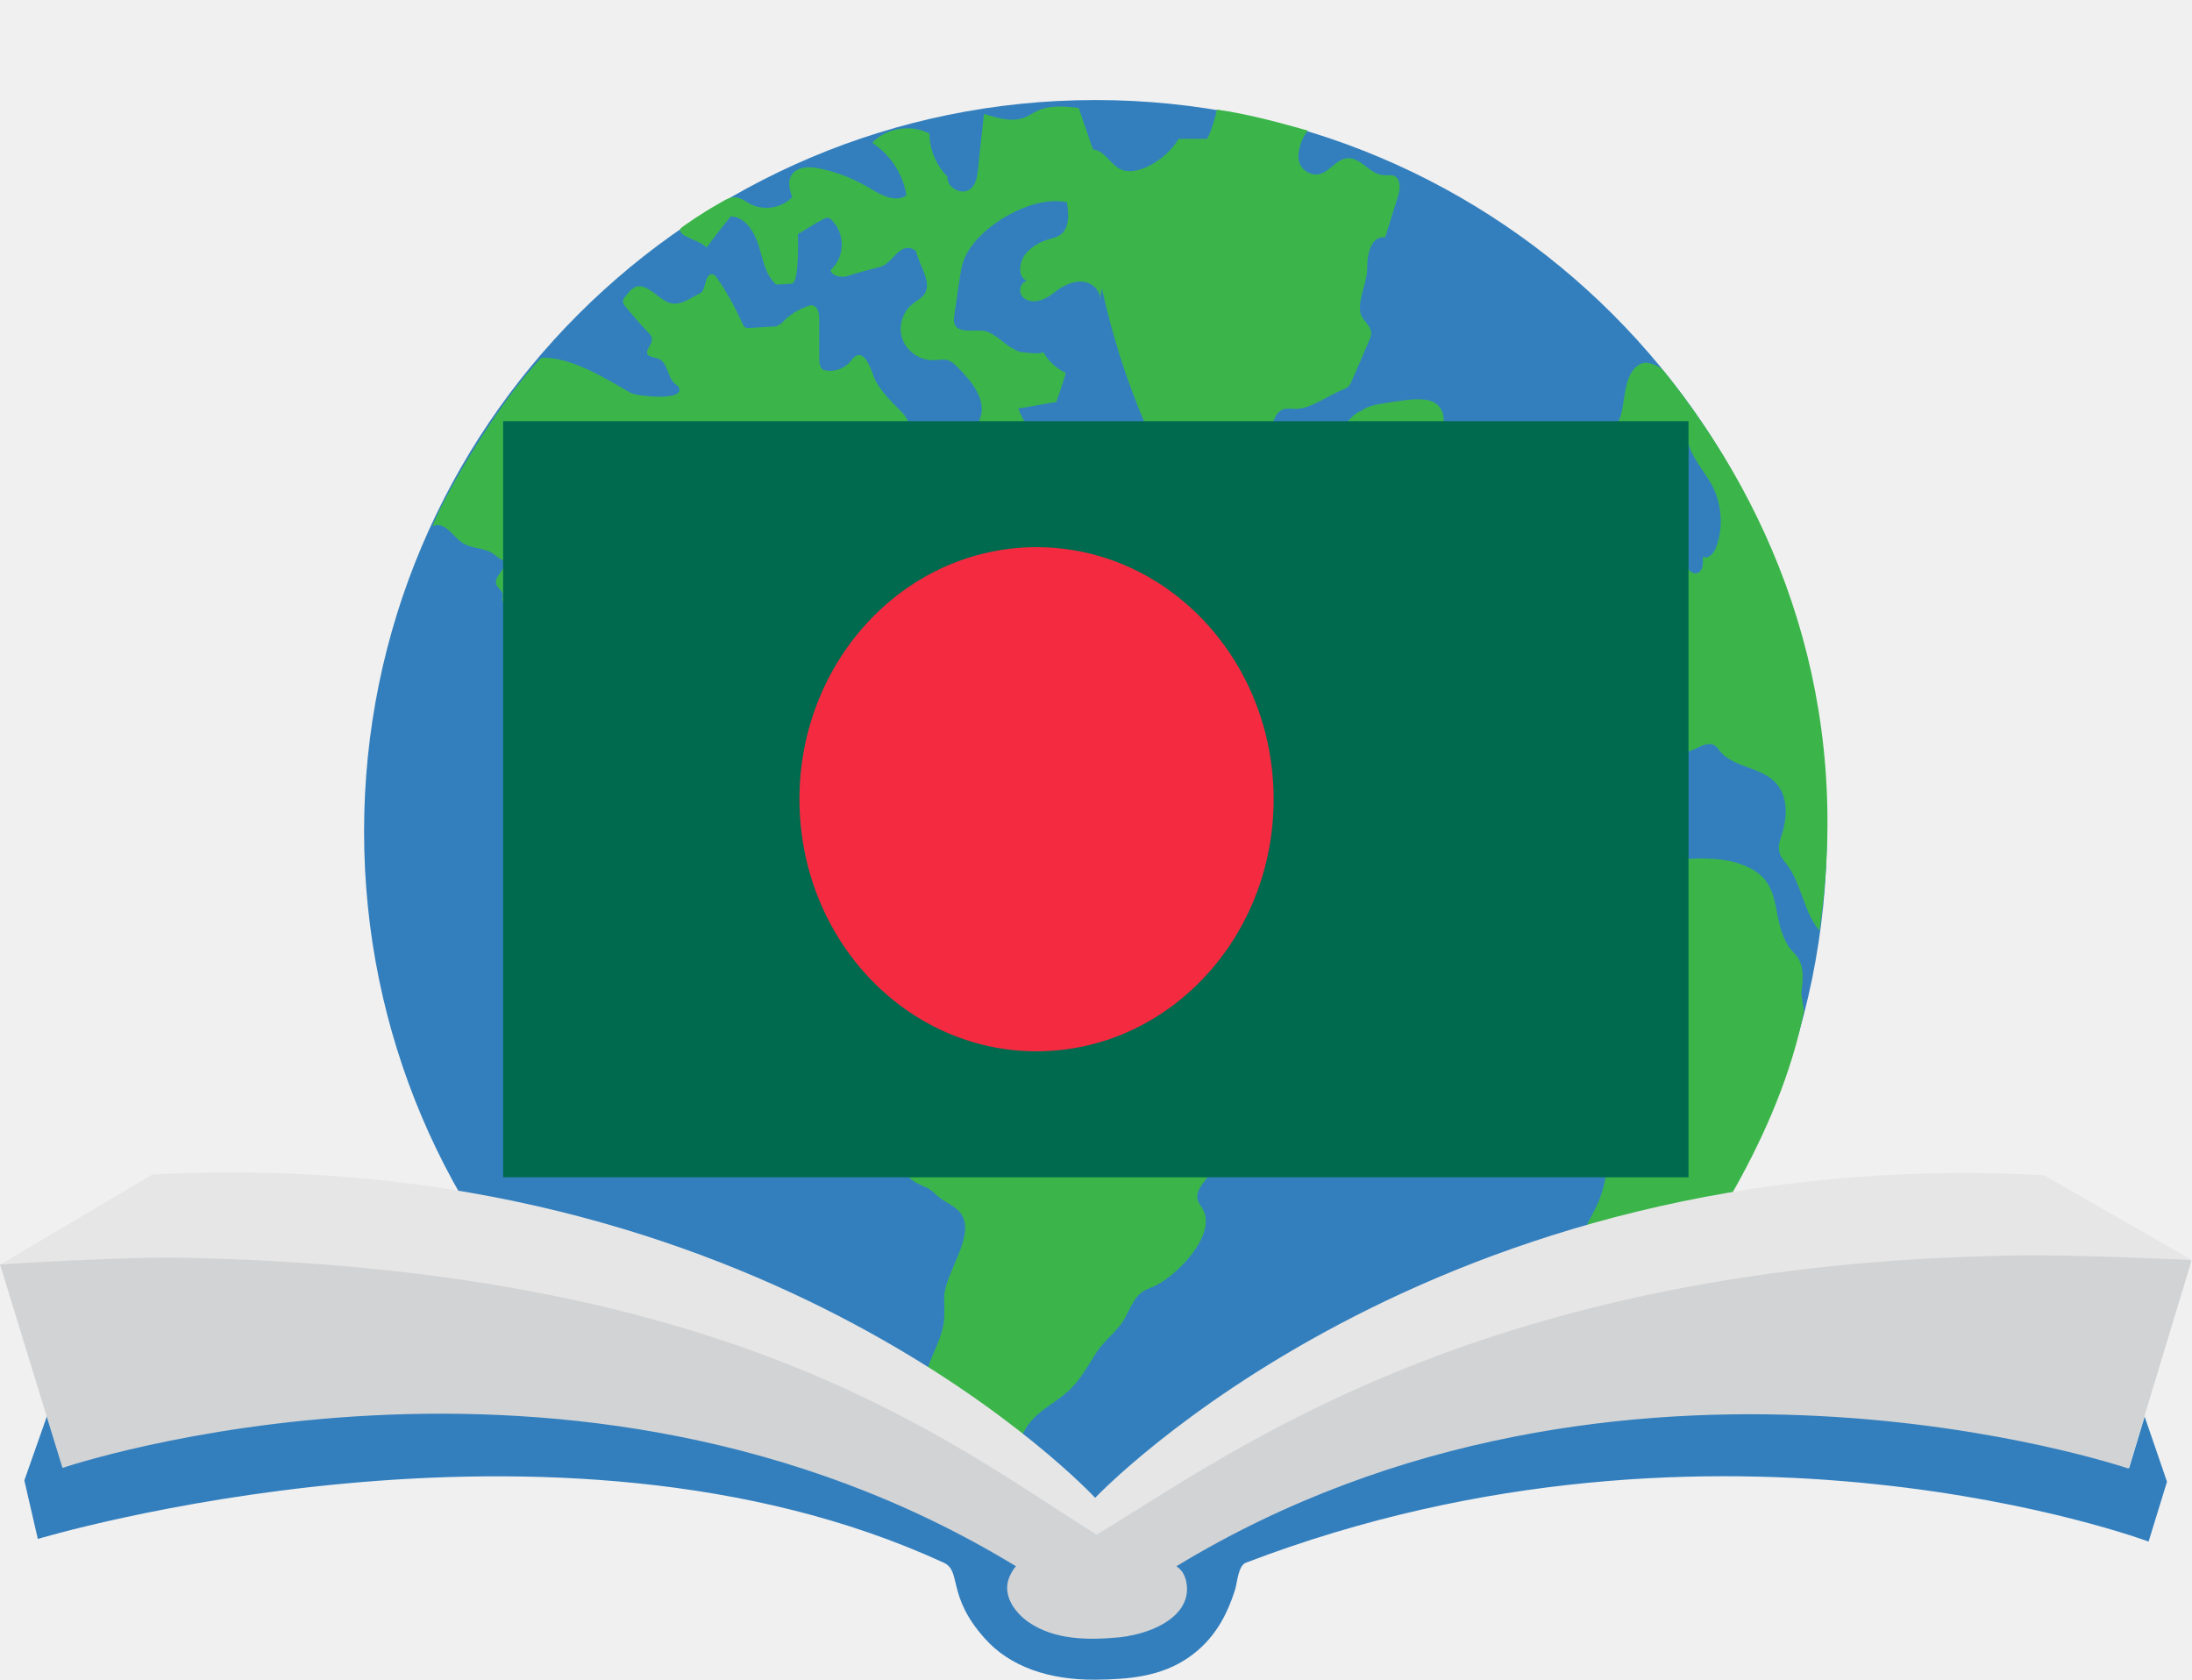
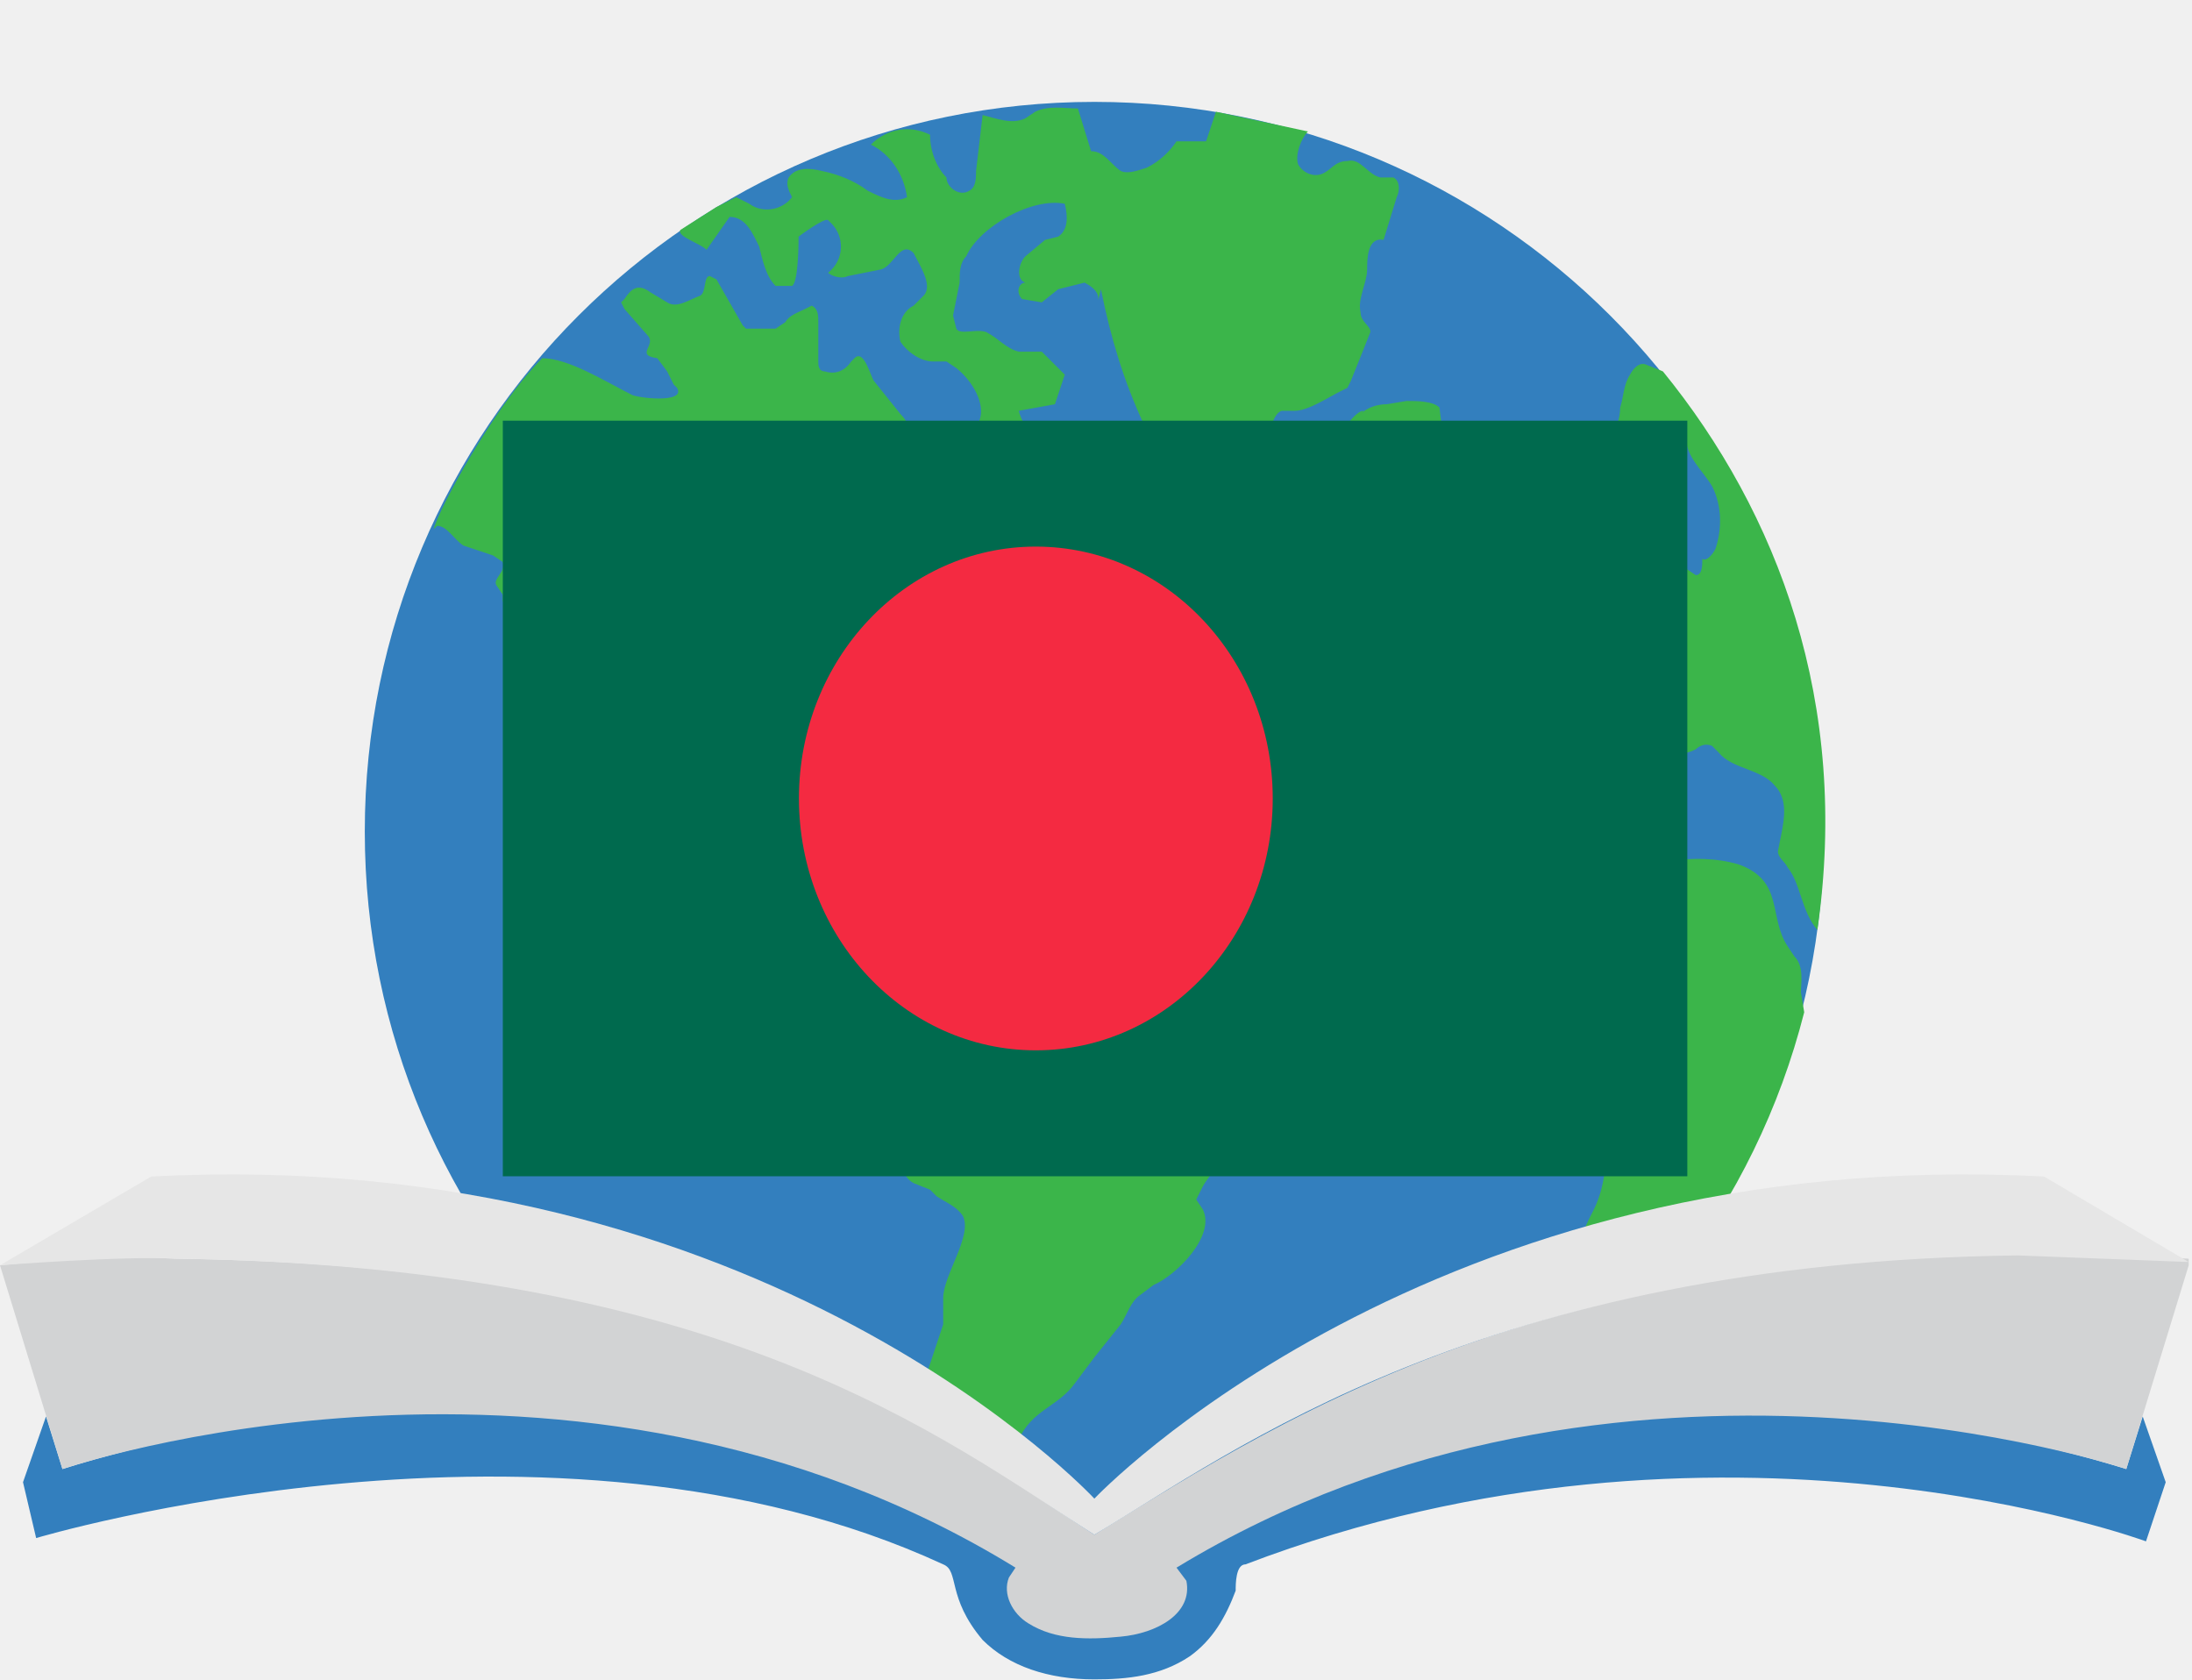
- <svg xmlns="http://www.w3.org/2000/svg" id="Storybooks_Kenya_Logo" viewBox="0 0 666.5 510.719" version="1.1" width="100%" height="100%">
+ <svg xmlns="http://www.w3.org/2000/svg" id="Storybooks_Kenya_Logo" viewBox="0 0 667 511" version="1">
  <defs id="defs44">
-     <filter id="filter1795" x="-0.231" width="1.462" y="-0.223" height="1.445" color-interpolation-filters="sRGB">
-       <feGaussianBlur stdDeviation="27.684" id="feGaussianBlur1797" />
+     <filter id="filter1795" x="0" width="1" y="0" height="1" color-interpolation-filters="sRGB">
+       <feGaussianBlur stdDeviation="28" id="feGaussianBlur1797" />
    </filter>
-     <path transform="rotate(30)" stroke-miterlimit="10" d="M-1,55.426h2V-38C3,-40 3,-43 3,-46C3,-48 3,-56 0,-64.663C-3,-56 -3,-48 -3,-46C-3,-43 -3,-40 -1,-38z" id="spearshape" />
+     <path transform="rotate(30)" stroke-miterlimit="10" d="M-1 55h2v-93c2-2 2-5 2-8 0-2 0-10-3-19-3 9-3 17-3 19 0 3 0 6 2 8z" id="spearshape" />
  </defs>
-   <style id="style3">.st0{fill:#337FBE;} .st1{fill:#3BB54A;} .st2{fill:#FFFFFF;} .st3{fill:#D2D3D4;} .st4{fill:#E6E6E6;}</style>
-   <g id="g5" transform="translate(-43.00001,-52.4824)" />
-   <g id="g3036" transform="translate(-43.00001,-52.4824)">
-     <g id="Globe" transform="translate(7.1451393e-6,0)">
-       <circle id="circle8" r="222.4" cy="305.3" cx="376.1" class="st0" d="m 598.5,305.3 c 0,122.828 -99.572,222.4 -222.4,222.4 -122.828,0 -222.4,-99.572 -222.4,-222.4 0,-122.828 99.572,-222.4 222.4,-222.4 122.828,0 222.4,99.572 222.4,222.4 z" style="fill:#337fbe" />
+   <style id="style3">.st0{fill:#337fbe}.st1{fill:#3bb54a}</style>
+   <g id="g3036" transform="translate(-43 -52)">
+     <g id="Globe">
+       <circle id="circle8" r="222" cy="305" cx="376" class="st0" fill="#337fbe" />
      <g id="g10">
-         <path id="path12" d="m 175.8,212.1 c 3.3,0 5.1,3.7 7.9,5.5 2.7,1.7 6.2,1.4 8.9,3 1.3,0.8 2.3,2 3.8,2.4 0.8,2.5 -3.3,4.6 -2.5,7.1 0.4,1.3 1.9,1.9 2,3.2 0,0.5 -0.3,1.1 -0.1,1.7 0.3,1.4 2.3,1.7 2.8,3 0.3,0.8 -0.1,1.7 0.1,2.4 0.3,0.6 0.8,1 1.3,1.4 2.4,1.7 5,3 7.7,4.1 0.8,0.3 1.6,0.6 2.3,1.1 5.8,4.6 0,16.2 -1,21.5 -2.3,11.7 2.7,17.2 9.2,25.2 1.7,2 2.7,4.4 4.2,6.5 5.7,7.7 14.6,14.4 21.1,21.8 0.8,0.9 1.6,1.8 2.2,2.9 0.7,1.4 0.9,3.1 1.6,4.5 1.3,2.5 4,3.9 6.6,5.2 6,2.9 12.1,5.9 18.1,8.8 6.7,3.2 12.7,2 19.3,4.2 10,3.6 20.3,7.2 28.5,14.2 3.4,2.9 2.8,8.3 2.8,12.7 0,0.9 0,1.9 -0.5,2.8 -0.4,0.5 -0.8,0.9 -1.3,1.3 -1.1,0.9 -2.3,1.7 -3.3,2.5 -0.3,0.1 -0.5,0.4 -0.8,0.5 -1.1,1.1 -1.4,3 -0.6,4.4 -1.5,0.3 -2,2 -2.3,3.4 -0.4,2.3 -0.5,4.7 -0.6,7.1 -0.1,1.8 0,3.7 1.3,5 0.6,0.5 1.4,0.9 1.8,1.7 0.4,0.6 0.4,1.4 0.5,2.2 0.4,2.7 2.2,5.2 4.6,6.6 1.5,0.9 3.2,1.3 4.6,2.3 0.8,0.6 1.5,1.4 2.3,2 2.3,2 5.7,3 7.2,5.7 3.9,6.5 -5.2,17.7 -5.4,24.7 -0.1,2.9 0.3,5.9 -0.3,8.8 -1,5.1 -3.9,9.6 -5.2,14.6 -1.2,4.4 -4.4,10.4 -4.8,14.9 3,1.7 5.6,4.2 7.2,7.2 0.5,0.9 0.9,1.9 0.9,3 0,0.8 -0.4,1.5 -0.6,2.3 -1.9,5.1 -2.9,10.5 -3,16 0,0.6 0,1.3 0.3,1.9 0.3,0.5 0.6,1 1.1,1.4 3.7,3.4 8.5,5.7 13.6,6.5 1,-3.7 0.4,-7.5 0.8,-11.3 0.4,-4.8 2.2,-9.4 5.1,-13.3 0.1,-0.3 0.4,-0.5 0.6,-0.6 0.3,-0.1 0.6,-0.1 1,-0.1 1.9,-0.1 3.4,-1.4 4.4,-3 1,-1.5 1.5,-3.4 2.2,-5.1 3.3,-9 11.3,-10.1 17,-17.2 2,-2.5 3.7,-5.3 5.4,-8.1 2.2,-3.7 5.4,-6.1 7.9,-9.3 2.3,-2.9 3.3,-7.3 6.2,-9.7 1.3,-1.1 3.1,-1.5 4.6,-2.3 6.5,-3.2 18.8,-15.6 14.1,-23.4 -0.6,-0.9 -1.3,-1.8 -1.5,-2.9 -0.3,-1.5 0.5,-3.1 1.4,-4.4 2.6,-3.7 18.5,-21 8.9,-25.6 -1.7,-0.8 -3.6,-0.7 -5.4,-1.2 -5.1,-1.4 -7.8,-6.7 -12.5,-8.7 -5.4,-2.4 -12.1,-0.4 -16.2,-5.8 -1,-1.4 -1.7,-3 -2.6,-4.4 -1,-1.7 -2.4,-3.2 -3.8,-4.7 -2,-2.1 -3.9,-4.2 -5.9,-6.3 -0.5,-0.5 -1,-1 -1.6,-1.3 -3.1,-1.1 -9.7,1.3 -14.1,0.2 -0.3,1.4 -1.9,1.9 -3.3,2 -2.5,0.4 -5.7,0.5 -7.4,-1.4 -1,-1.1 -1.3,-2.7 -2,-3.9 -2,-3.7 -7.2,-5 -9,-8.9 -1,-0.8 -2.5,0 -3.3,1 -0.8,1 -0.9,2.4 -1.4,3.6 -1.3,3 -4.6,4.7 -6.2,7.5 -2.2,-1 -5.1,-2.7 -5.7,-5.1 -0.3,-0.8 -0.3,-1.7 -0.6,-2.3 -0.5,-1 -1.7,-1.4 -2.8,-1.8 -1.5,-0.6 -3,-1.4 -4.4,-2.2 -2.4,-1.4 -4.8,-3.4 -5.3,-6.2 -0.3,-1.7 0.1,-3.3 0.5,-5 0.3,-1 0.5,-1.9 0.8,-2.9 0.1,-0.5 0.3,-1.1 0.1,-1.7 -0.4,-1.3 -2.3,-1.3 -3.4,-0.5 -1.1,0.8 -1.9,1.9 -3.2,2.5 -1.1,0.5 -2.4,0.4 -3.6,1 -1.3,0.6 -1.9,2 -3.2,2.7 -2.7,1.2 -8.4,-1.3 -11,-2 -2.1,-0.5 -4.2,-1.5 -5.2,-3.3 -2.1,-3.6 -2,-13.2 1.3,-16 4.4,-3.8 3.1,-8.2 10.7,-7.6 3.6,0.3 7.1,0.8 10.7,1.5 2.7,0.5 6.8,-0.1 9.1,0.7 1.4,0.4 2.3,1.9 2.7,3.3 0.4,1.4 0.6,2.9 1.4,4.2 0.4,0.6 0.9,1.1 1.1,1.8 0.5,1.1 0.5,2.4 0.5,3.6 -0.1,3.2 -0.1,6.6 2,8.9 -0.1,-0.8 0.6,-1.4 1.4,-1.8 0.8,-0.3 1.7,-0.5 2,-1.1 0.4,-0.6 0.3,-1.4 0.1,-2 -0.8,-4.4 -1.4,-9 -1.8,-13.5 -0.1,-1.1 -0.3,-2.3 0,-3.3 0.1,-0.8 0.4,-1.4 0.8,-2 1.7,-3.6 4.4,-6.5 5.7,-10.3 1,-3 1.1,-6.9 3.9,-8.6 -0.4,-1.3 1.1,-2.8 2.4,-3 1.3,-0.3 2.7,0 3.9,-0.4 1.2,-0.4 2.3,-1.3 3.3,-2.2 3.3,-2.8 7,-5 10.7,-7.1 1.3,-0.8 2.5,-1.5 3.9,-1.9 1.8,-0.5 3.9,-0.9 4.7,-2.5 0.8,-1.5 0,-3.7 1.4,-4.7 0.8,-0.6 2.4,-0.9 2.2,-1.9 -0.1,-0.4 -0.4,-0.5 -0.6,-0.8 -1.7,-1.3 -3.4,-2.5 -5.5,-2.5 -0.9,0 -1.7,0.3 -2.5,0.3 -2.3,0 -4.1,-2.2 -5.3,-4.1 -0.1,-0.3 -0.4,-0.5 -0.4,-0.8 0,-0.4 0.1,-0.6 0.4,-1 1.4,-2.3 2.9,-4.7 4.3,-7 0.3,-0.5 0.6,-1 1,-1.3 1,-0.9 2.4,-0.8 3.7,-0.5 1.3,0.4 2.4,1 3.7,1.4 1.8,0.5 3.7,0.3 5.6,0.3 0.6,0 1.3,0 1.9,0.3 1.1,0.4 2,1.3 3,1.8 1,0.5 2.5,0.8 3.3,-0.3 0.8,-1 0.3,-2.8 1.4,-3.4 -1,-3.7 0.3,-8.3 2.8,-11.1 0.4,-0.5 0.9,-0.9 1.1,-1.5 0.1,-0.4 0.1,-0.9 0.1,-1.4 0,-2.2 -0.5,-4.8 -2.5,-5.5 -2.3,-0.8 -5.6,1.3 -8.1,1.3 -3.1,0 -7,-1.6 -10.1,-2.2 -0.4,-0.1 -0.9,-0.2 -1.2,-0.5 -0.3,-0.3 -0.5,-0.7 -0.6,-1.1 -0.9,-2.7 -3.2,-13.4 -5.9,-14.8 -1.3,-0.6 -6.6,-0.8 -8.3,-1 -1.1,-0.1 -2.4,0.5 -2.5,1.6 -0.1,0.4 0,0.8 0,1.3 -0.1,0.9 -1,1.7 -1.9,1.6 -1.1,-0.1 -1.8,-1.1 -2.4,-1.9 -3.2,-4.8 -6.3,-9.7 -9.6,-14.4 -0.3,-0.4 -0.6,-0.8 -1,-1 -0.4,-0.1 -0.9,-0.1 -1.3,-0.1 -2.3,0 -5.1,0.4 -5.8,2.5 -0.3,0.9 -0.6,2.2 -1.5,1.9 -0.4,6.4 3.7,13.6 4.4,20.1 0.1,0.8 0.1,1.7 -0.2,2.4 -0.3,0.6 -1,1.1 -1.5,1.6 -2.4,2.3 -4.5,12 -7.3,12.9 -0.7,0.2 -1.4,0 -2.1,-0.2 -1.8,-0.6 -3.6,-1.2 -4.8,-2.7 -0.9,-1.1 -1.4,-2.6 -2.2,-3.8 -1.4,-2.2 -3.9,-3.4 -6.2,-4.7 -3.6,-2 -12.1,-7 -13.5,-11.1 -1.2,-3.6 2.2,-6 3.3,-9.6 1.2,-4.4 1.5,-6.7 6.4,-8.4 7,-2.3 14.7,-6.2 22.1,-7.1 2.2,-0.3 4.7,-1 5.7,-3 1.1,-2.3 -0.3,-5 -2,-6.7 -2.9,-2.9 -6,-5.9 -8,-9.6 -0.9,-1.6 -2.9,-10.2 -6.5,-7.1 -0.4,0.3 -0.5,0.6 -0.8,0.9 -1.9,2.5 -5.2,3.8 -8.3,3 -1.3,-0.3 -1.5,-2.2 -1.5,-3.3 v -12.2 c 0,-1.8 -0.4,-3.9 -2.2,-4.2 -0.5,0 -0.9,0.1 -1.4,0.3 -2.5,0.9 -5,2.3 -6.9,4.2 -0.6,0.6 -1.3,1.4 -2.2,1.7 -0.5,0.3 -1.1,0.3 -1.7,0.3 -2.3,0.1 -4.6,0.3 -6.9,0.4 -0.4,0 -0.8,0 -1.1,-0.1 -0.5,-0.3 -0.8,-0.8 -1,-1.4 -2.2,-4.8 -4.7,-9.4 -7.7,-13.7 -0.4,-0.6 -1,-1.3 -1.8,-1.1 -2,0.3 -1.5,5 -3.4,5.8 -3,1.4 -6.4,4.3 -9.9,2.6 -1.9,-0.9 -3.4,-2.4 -5.1,-3.5 -3.9,-2.5 -5.4,-1.1 -7.8,2 -0.3,0.4 -0.6,0.9 -0.6,1.4 0,0.5 0.4,0.9 0.6,1.3 2.4,2.9 4.8,5.7 7.5,8.5 3,3.2 -4.7,6.1 2.2,7.4 1.6,0.3 2.6,2 3.2,3.5 0.6,1.6 1.1,3.3 2.4,4.3 0.3,0.3 0.7,0.5 1,0.9 2.7,4.5 -12.8,2.9 -14.6,1.8 -7.3,-4.2 -18.3,-11.1 -27.1,-10.6 -14.6,15 -32,46.6 -33,51.2" class="st1" style="fill:#3bb54a" />
-         <path id="path14" d="m 331.5,322.9 h -5 c 0.5,1.9 2.7,2.8 3.8,4.3 0.8,0.9 1,2.2 1.9,2.9 1.3,1.3 3.3,1.4 5.1,1.1 1.8,-0.4 3.6,-1.1 5.3,-1.3 1.1,-0.1 2.3,0.1 3.4,0 1,-0.1 2,-0.4 3,-0.6 0.9,-0.3 2,-1 1.8,-1.9 -0.1,-0.5 -0.6,-0.6 -1,-0.9 -1.4,-0.6 -2.9,-1.3 -4.6,-1.5 -0.8,-0.1 -1.5,0 -2.2,-0.3 -1.7,-0.6 -2.4,-2.5 -3.9,-3.4 -1.4,-0.8 -3.2,-0.4 -4.8,0.1 -1.1,0.3 -2.3,0.6 -3,1.4" class="st1" style="fill:#3bb54a" />
-         <path id="path16" d="m 590.7,354.4 c 0.5,-3.8 1,-8 -1.3,-11.1 -0.8,-1 -1.7,-1.8 -2.4,-2.8 -6.3,-9.5 -0.7,-20.6 -15.1,-25.4 -6.5,-2.2 -13.6,-1.6 -20.5,-1.2 -2.1,0.1 -4.3,0.2 -6.2,-0.7 -6.1,-2.9 -4.2,-12.3 -7.9,-17.9 -4,-6 -12.8,-5.8 -20,-4.8 -8.7,1.2 -17.4,2.3 -26.2,3.5 -2.5,0.3 -5,0.7 -7.2,1.7 -5,2.4 -7.6,7.7 -9.9,12.7 -8.5,18.5 -17,40.2 -8,58.4 2.5,5 7.9,9.9 13.1,7.8 3.2,-1.3 4.9,-4.8 7.7,-6.8 4.9,-3.7 12.2,-2.3 17.5,0.9 5.3,3.1 9.8,7.7 15.4,10.4 4.1,1.9 9,3.1 11.1,7.1 1.1,2 1.1,4.4 1.2,6.7 0.2,9.2 0.3,18.8 -3.9,27 -2.2,4.3 -5.5,9.4 -2.9,13.4 1,1.5 2.7,2.5 4.1,3.6 6.5,5.4 6.3,15.3 5.5,23.8 0.4,-4.6 15.3,-16.7 18.5,-21 6.5,-8.4 12.3,-17.2 17.5,-26.4 9.2,-16.5 17,-34.7 20.7,-53.3" class="st1" style="fill:#3bb54a" />
-         <path id="path18" d="m 596,335.2 c -4.6,-5.7 -5.2,-13.7 -9.5,-19.6 -1,-1.4 -2.3,-2.7 -2.5,-4.4 -0.4,-1.7 0.3,-3.4 0.8,-5.1 1.7,-5.2 1.9,-11.4 -1.8,-15.5 -4.4,-5 -12.8,-4.6 -17,-9.7 -0.5,-0.6 -1,-1.4 -1.7,-1.8 -1.8,-1 -3.8,0.1 -5.7,1 -3.8,1.8 -8.3,2.3 -12.3,1.3 1.1,-2.2 0.9,-5 -0.5,-6.9 -1.5,-1.9 -4.1,-2.9 -6.5,-2.4 -2.8,0.6 -5.2,3.2 -8.1,3.2 -1.5,0 -2.8,-0.8 -4.3,-1 -2.9,-0.6 -6,0.1 -8.8,0.9 -2.3,0.6 -4.6,1.3 -6.5,2.5 -1.9,1.4 -3.4,3.6 -3.2,5.8 -2.4,-0.8 -5.3,0.1 -6.9,2.2 -1.8,0.5 -3.6,1 -5.3,1.4 -4.3,1.1 -9.8,2 -12.7,-1.3 -1.1,-1.3 -1.7,-3 -2.2,-4.8 -0.9,-3 -1.8,-6.1 -2.7,-9.3 -0.9,-2.9 -1.3,-6.9 1.4,-8.1 1,-0.5 2.3,-0.4 3.6,-0.5 2.9,-0.4 5.5,-2.3 6.6,-5 0.6,0 1.3,-0.1 1.9,-0.1 1.1,-5.1 -3.8,-10.5 -1.4,-15.1 2.2,0.6 4.3,-0.8 5.8,-2.4 1.5,-1.7 3,-3.4 5.3,-3.8 1.9,-0.3 3.8,0.5 5.6,-0.1 1.5,-0.5 2.4,-2 3.8,-2.7 2.3,-1.1 5.1,0.1 7,1.9 1.9,1.8 3.4,3.9 5.7,5.2 2.2,1.1 5,1.4 7.2,0.4 0.8,-0.3 1.4,-0.8 1.9,-1.4 0.4,-0.6 0.5,-1.5 0.5,-2.3 0.3,-3.6 0.4,-7.6 -2.3,-10 -0.9,-0.9 -2.2,-1.4 -3.2,-2.3 -1.3,-1 -2.3,-2.3 -3.3,-3.6 -0.9,-1.1 -1.8,-2.5 -1.5,-3.9 0.4,-1.5 2.3,-2.3 3.8,-2.3 1.5,0 3.3,0.4 4.8,0 0.3,-0.8 0.6,-1.4 0.9,-2.2 2.9,0.3 6.4,0.1 9.1,-0.6 2.5,-0.6 5.1,-2 7.6,-1.3 2.5,0.9 3.8,3.7 4.4,6.4 0.5,2.7 0.8,5.6 2.5,7.6 0.5,0.6 1.3,1.3 2.2,1.3 2.2,0 2.5,-3 2.2,-5.1 1.7,1 3.4,-1 4.1,-2.8 2.2,-5.8 1.8,-12.7 -1,-18.4 -2.7,-5.2 -7.4,-9.7 -7.9,-15.5 -3.6,3.6 -6.2,8 -7.6,12.8 -0.8,2.8 -1.4,6 -3.7,7.7 -1,0.8 -2.2,1.1 -3.3,1.5 -6.1,1.9 -12.4,3.2 -18.9,3.7 -2.5,0.3 -5.5,0.1 -7.2,-1.7 -2.4,-2.4 -1.5,-6.7 0.5,-9.4 2,-2.7 5,-5 6.6,-7.9 0.6,-1.1 1.1,-2.4 2,-3.4 1.9,-2 5,-2.2 7.4,-3.6 2.9,-1.8 4.2,-5.3 4.7,-8.6 0.6,-3.3 0.8,-6.9 2.4,-9.9 1,-1.9 2.9,-3.7 5.1,-3.4 1.9,0.3 3.7,1.1 5,2.5 34.9,43.2 57.5,101.1 47.3,170.2" class="st1" style="fill:#3bb54a" />
-         <path id="path20" d="m 492.5,212.3 c -1.7,0.3 -2.4,2.2 -2.3,3.8 0.1,1.7 0.9,3.2 0.9,4.8 0,1.3 -0.4,2.5 -0.9,3.8 -1.4,3.6 -3.7,6.7 -6.5,9.3 -1.5,1.4 -3.4,2.8 -3.8,4.8 v 0.8 c 0.3,0.8 1.3,1 2.2,1 1.8,0.1 3.6,0.3 5.1,-0.4 2.4,-1 3.9,-3.6 6.5,-4.4 1.1,-0.4 2.3,-0.5 3.4,-0.8 4.6,-1.1 7.6,-6.6 6.1,-11.1 -0.9,-2.8 -3.3,-5 -4.1,-7.9 -0.5,-1.8 -0.5,-3.8 -2,-5 -0.8,-0.5 -2.2,-1 -2,-1.9 -0.9,-0.3 -1.9,0.4 -2,1.3" class="st1" style="fill:#3bb54a" />
-         <path id="path22" d="m 458.3,177.2 c -2.8,0 -4.7,2.5 -6.5,4.6 -1.8,2 -4.2,4.3 -6.9,3.7 3.7,4.7 7.4,9.3 11.2,14 0.5,0.5 0.9,1.1 1.7,1.4 0.5,0.3 1.1,0.3 1.8,0.3 h 3.9 c 1.5,0 3.2,0 4.6,-0.6 3.4,-1.5 4.4,-6 7.2,-8.4 1.4,-1.3 3.3,-1.9 4.6,-3.4 1.1,-1.4 1.5,-3.3 1.8,-5.1 0.4,-2.4 0.6,-5.2 -0.8,-7.2 -2,-3 -6.5,-2.8 -10.2,-2.4 -2,0.3 -4.1,0.5 -6.1,0.9 -2.9,0.4 -6,0.9 -8.1,2.7" class="st1" style="fill:#3bb54a" />
-         <path id="path24" d="m 378,140.1 c 3.3,14.6 7.3,27.5 13.2,41.3 0.9,2.3 1.4,4.7 2.2,7.1 3.4,10.7 14.5,18.5 25.7,18.2 -0.1,-6 0.5,-11.9 1.8,-17.8 0.3,-1 0.5,-2.2 1.4,-2.8 1.3,-0.9 3.2,-0.4 4.7,-0.9 3.2,-1.3 2.7,-6.7 5.8,-8.1 1.3,-0.6 2.8,-0.3 4.3,-0.3 4.4,0 10,-4.2 14.1,-5.8 0.6,-0.2 1.1,-0.5 1.6,-0.8 0.6,-0.6 1,-1.4 1.3,-2.1 1.7,-3.9 3.4,-7.8 5.1,-11.8 0.4,-0.9 0.8,-1.9 0.7,-2.8 -0.3,-2.4 -2.9,-3.7 -3.3,-6.1 -0.7,-4.2 2.1,-8.9 2.1,-13.3 0,-3.4 0.7,-9.9 5.5,-9.5 1.3,-4.1 2.5,-8.1 3.8,-12.2 0.8,-2.3 1,-5.3 -1,-6.4 -1.1,-0.5 -2.4,-0.1 -3.6,-0.3 -4.1,-0.4 -6.7,-5.5 -10.8,-5.1 -3.2,0.3 -5.1,3.8 -8,4.7 -2.7,0.9 -5.8,-0.9 -6.6,-3.6 -0.8,-2.7 0.8,-7.5 2.7,-9.5 -8.9,-2.5 -18.4,-5.1 -27.7,-6.4 -0.4,2.3 -1.8,7 -3,8.9 h -8.6 c -2.3,3.7 -5.7,6.7 -9.8,8.6 -2.5,1.1 -5.5,1.8 -8,0.6 -3,-1.5 -4.8,-5.7 -8.3,-6 -1.4,-4.2 -2.9,-8.4 -4.3,-12.6 -4.2,-0.5 -8.8,-0.9 -12.6,0.9 -1.3,0.5 -2.3,1.4 -3.6,1.9 -3.9,1.7 -8.5,0.3 -12.6,-1 -0.6,5.6 -1.3,11.2 -1.8,16.8 -0.3,2.3 -0.6,4.7 -2.4,6.1 -2.7,2 -7.2,-0.5 -6.9,-3.8 -3.4,-3.4 -5.5,-8.3 -5.5,-13.1 -5.6,-2.9 -13,-1.8 -17.4,2.8 5.5,3.6 9.4,9.5 10.4,16 -3.3,2.3 -7.7,-0.1 -11.3,-2.3 -4.6,-2.7 -9.5,-4.7 -14.7,-5.8 -3.3,-0.8 -7.5,-0.8 -9.1,2.2 -1,1.9 -0.4,4.3 0.4,6.4 -3.2,3.4 -8.8,4.3 -13,2 -1.3,-0.8 -2.5,-1.7 -4.1,-1.9 -2.2,-0.3 -4.2,1.4 -6.1,2.4 -3.3,1.8 -10.5,6.6 -10.8,7.1 -1,2.5 6.5,3.6 7.9,5.8 2.4,-3.2 4.8,-6.4 7.4,-9.5 4.4,0.1 7.2,4.7 8.5,8.9 1.3,4.2 2,8.9 5.3,11.8 1.7,-0.1 3.2,-0.1 4.8,-0.3 2.2,-0.2 1.9,-13.7 1.8,-15 0,0.1 8.2,-5.3 9,-5 0.8,0.1 1.3,0.6 1.8,1.3 3.7,4.1 3.3,11.1 -0.9,14.6 0.6,1.9 3.3,2.4 5.2,1.8 3.4,-1.1 6.5,-1.9 10,-2.8 3.9,-1 6,-8.3 10.8,-4.8 1.1,4.7 5.3,9.8 2.3,13.5 -0.9,1 -2.2,1.7 -3.2,2.5 -3.2,2.4 -4.6,7.1 -3.2,10.8 1.4,3.8 5.3,6.5 9.4,6.4 1.5,0 3,-0.4 4.4,0 1.1,0.4 2.2,1.3 3,2.2 4.4,4.3 9.3,10.5 6.5,16.1 3.3,2.7 5.5,6.6 9,9 3.6,2.4 9.5,2.3 10.9,-1.8 -3.6,-2.8 -6.4,-6.6 -8,-10.8 3.8,-0.6 7.7,-1.4 11.6,-2 1,-2.9 2,-5.8 2.9,-8.8 -2.9,-1.4 -5.5,-3.7 -7,-6.6 0.6,1.2 -6.1,0.3 -6.8,0.2 -4,-1.2 -6.5,-4.8 -10.2,-6.2 -2.6,-0.9 -7.6,0.6 -9.4,-1.5 -0.8,-1 -0.7,-2.4 -0.5,-3.7 0.5,-3.4 1,-6.8 1.5,-10.3 0.4,-2.7 0.8,-5.5 2.1,-7.9 4.7,-9.2 20.4,-18.2 30.6,-15.9 0.6,3.6 0.9,8 -2.2,10 -1.1,0.8 -2.7,1 -4.1,1.5 -2.4,0.8 -4.6,2.2 -6.2,4.1 -2,2.4 -2.7,7.1 0.4,8.3 -2,0.3 -2.8,3.2 -1.4,4.8 1.3,1.5 3.8,1.7 5.7,1 1.9,-0.6 3.6,-2 5.2,-3.2 2.3,-1.5 5.1,-2.8 7.9,-2.3 2.8,0.5 5.2,3 4.7,5.8" class="st1" style="fill:#3bb54a" />
+         <path id="path12" d="M176 212c3 0 5 4 8 6l9 3 3 2c1 3-3 5-2 7l2 3v2l3 3v2l1 2 8 4 2 1c6 5 0 16-1 21-2 12 3 18 9 26l4 6c6 8 15 15 22 22l2 3 1 4 7 6 18 8c7 4 13 2 19 5 10 3 21 7 29 14 3 3 3 8 3 12l-1 3-1 2-3 2-1 1c-1 1-2 3-1 4l-2 3-1 7 1 5 2 2 1 2c0 3 2 6 4 7l5 2 2 2c3 2 6 3 8 6 3 6-6 18-6 25v8l-5 15c-2 4-5 10-5 15l7 7 1 3-1 2-3 16 1 2 1 2c3 3 8 5 13 6l1-11a26 26 0 0 1 6-14h1c2 0 3-1 4-3l2-5c4-9 12-10 17-17l6-8 8-10c2-3 3-7 6-9l4-3c7-3 19-15 15-23l-2-3 2-4c2-4 18-21 8-26l-5-1c-5-2-8-7-12-9-6-2-13 0-17-6l-2-4-4-5-6-6-2-1c-3-2-9 1-14 0l-3 2c-3 0-6 0-7-2l-2-4c-2-3-8-5-9-8-1-1-3 0-4 1l-1 3-6 8c-3-1-5-3-6-5l-1-3-2-2-5-2c-2-1-5-3-5-6v-5l1-3v-2h-3l-3 3-4 1-3 2c-3 1-8-1-11-2-2 0-4-1-5-3-2-4-2-13 1-16 4-4 3-8 11-8l10 2h10l2 4 2 4 1 2v3c0 4 0 7 2 9l2-2 2-1v-2l-2-13v-3l1-2 5-11c1-3 2-7 4-8 0-2 1-3 3-3l4-1 3-2a68 68 0 0 1 14-9l5-2c1-2 0-4 2-5l2-2-1-1-5-2h-3c-2 0-4-2-5-4l-1-1 1-1 4-7 1-1 4-1 4 2h7l3 2h3l2-4c-1-3 0-8 3-11l1-1v-2c0-2-1-4-3-5s-5 1-8 1l-10-2-1-1-1-1c-1-2-3-13-6-14l-8-1c-1-1-2 0-2 1v1l-2 2-3-2-9-14-1-1h-2c-2 0-5 0-5 2l-2 2c0 6 4 14 4 20v3l-1 1c-3 2-5 12-8 13h-2l-4-3-3-4c-1-2-4-3-6-4-3-2-12-7-13-11-2-4 2-6 3-10s1-7 6-8c7-3 15-7 22-8 3 0 5 0 6-2 1-3 0-5-2-7l-8-10c-1-1-3-10-6-7l-1 1c-2 3-5 4-8 3-2 0-2-2-2-3v-12c0-2 0-4-2-5l-2 1c-2 1-5 2-6 4l-3 2h-9l-1-1-8-14-2-1c-2 0-1 5-3 6-3 1-7 4-10 2l-5-3c-4-3-6-1-8 2l-1 1 1 2 7 8c3 3-4 6 3 7l3 4 2 4 1 1c3 5-13 3-14 2-8-4-19-11-27-11-15 15-32 47-33 52" class="st1" fill="#3bb54a" />
+         <path id="path14" d="M332 323h-5c0 2 2 3 3 4l2 3 5 1 6-1h3l3-1 2-2-1-1-5-1h-2l-4-4h-5l-3 2" class="st1" fill="#3bb54a" />
+         <path id="path16" d="M591 354c0-3 1-8-2-11l-2-3c-6-9-1-20-15-25-7-2-14-2-21-1l-6-1c-6-3-4-12-8-18s-12-5-20-4l-26 3-7 2c-5 2-8 7-10 12-8 19-17 41-8 59 3 5 8 10 13 8l8-7c5-4 12-3 17 1l16 10c4 2 9 3 11 7l1 7c0 9 0 19-4 27-2 4-5 9-3 13l4 4c7 5 7 15 6 24 0-5 15-17 18-21a219 219 0 0 0 39-80" class="st1" fill="#3bb54a" />
+         <path id="path18" d="M596 335c-5-6-5-14-9-19-1-2-3-3-3-5l1-5c1-5 2-11-2-15-4-5-13-5-17-10l-2-2c-2-1-4 0-5 1-4 2-9 2-13 1v-7l-7-2c-3 1-5 3-8 3l-4-1-9 1-6 3c-2 1-4 3-4 5-2 0-5 1-6 3l-6 1c-4 1-10 2-12-1l-3-5-2-9c-1-3-2-7 1-8l4-1c3 0 5-2 6-5h2c1-5-4-11-1-15l6-3c1-1 3-3 5-3h5l4-3c3-1 5 0 7 2l6 5h7l2-1 1-2c0-4 0-8-3-10l-3-3-3-3-2-4c1-2 3-2 4-2h5l1-3h9l7-2c3 1 4 4 5 7l2 7 3 2c2 0 2-3 2-5 1 1 3-1 4-3 2-6 2-13-1-19-3-5-8-9-8-15-4 4-6 8-8 13 0 3-1 6-3 7l-4 2-19 4c-2 0-5 0-7-2s-1-7 1-9l6-8 2-4c2-2 5-2 8-3 3-2 4-6 4-9 1-3 1-7 3-10 1-2 3-4 5-3l5 2c35 43 57 101 47 170" class="st1" fill="#3bb54a" />
+         <path id="path20" d="M493 212l-3 4 1 5-1 4-6 9c-2 1-4 3-4 5v1l2 1 5-1 7-4 3-1c5-1 8-7 6-11l-4-8c0-2 0-4-2-5l-2-2-2 1" class="st1" fill="#3bb54a" />
+         <path id="path22" d="M458 177c-2 0-4 3-6 5s-4 4-7 3l11 14 2 2h10c4-2 5-6 7-9l5-3 2-5-1-8c-2-2-7-2-10-2l-6 1c-3 0-6 1-8 3" class="st1" fill="#3bb54a" />
+         <path id="path24" d="M378 140c3 15 7 28 13 41l2 7c4 11 15 19 26 19l2-18 1-3 5-1c3-1 3-7 6-8h4c4 0 10-4 14-6l2-1 1-2a1388 1388 0 0 0 6-15c0-2-3-3-3-6-1-4 2-9 2-13 0-3 0-10 5-9l4-13c1-2 1-5-1-6h-4c-4-1-6-6-10-5-4 0-5 3-8 4s-6-1-7-3c-1-3 1-8 3-10l-28-6-3 9h-9c-2 3-5 6-9 8-3 1-6 2-8 1-3-2-5-6-9-6l-4-13c-4 0-9-1-13 1l-3 2c-4 2-9 0-13-1l-2 17c0 2 0 5-2 6-3 2-7-1-7-4-3-3-5-8-5-13-6-3-13-2-18 3 6 3 10 9 11 16-4 2-8 0-12-2-4-3-9-5-14-6-4-1-8-1-10 2-1 2 0 4 1 6-3 4-9 5-13 2l-4-2-6 3-11 7c-1 2 6 4 8 6l7-10c5 0 7 5 9 9 1 4 2 9 5 12h5c2-1 2-14 2-15 0 0 8-6 9-5l1 1c4 4 4 11-1 15 1 1 4 2 6 1l10-2c4-1 6-9 10-5 2 4 6 10 3 13l-3 3c-4 2-5 7-4 11 2 3 6 6 10 6h4l3 2c5 4 9 11 7 16 3 3 5 7 9 9 3 3 9 3 11-2-4-2-7-6-8-10l11-2 3-9-7-7h-7c-4-1-6-4-10-6-3-1-8 1-9-1l-1-4 2-10c0-3 0-6 2-8 4-9 20-18 30-16 1 4 1 8-2 10l-4 1-6 5c-2 2-3 7 0 8-2 0-3 3-1 5l6 1 5-4 8-2c2 1 5 3 4 6" class="st1" fill="#3bb54a" />
      </g>
    </g>
-     <g style="fill:#000000;fill-opacity:0.422;filter:url(#filter1795)" id="g33-3" transform="translate(7.1451393e-6,0)" />
-     <g id="Book" transform="translate(7.1451393e-6,0)">
-       <path id="path38" d="m 695.1,483.2 -4.7,15.6 c -42.4,-14 -172,-42.9 -298.3,28.8 -5.6,3.2 -10.8,7 -16.1,11.1 -5.2,-3.9 -10.5,-7.9 -16,-11.1 -126.9,-71.9 -255.8,-42.2 -297.9,-29 l -4.8,-15.6 -6.9,19.6 4.1,17.8 c 0,0 157,-47.3 275.4,7.2 5.6,2.5 0.9,10 12.4,22.9 7.7,8.8 19.8,12.8 33.7,12.7 10.1,-0.1 20.1,-0.9 28.6,-6.9 7.4,-5.2 11.4,-12.3 14,-20.7 0.6,-2 0.9,-7.2 3.3,-8 144.2,-55.1 274.4,-6.4 274.4,-6.4 l 5.6,-18.2 -6.8,-19.8 z" class="st0" style="fill:#337fbe" />
-       <path d="M 708.9,435.4 C 522.6,424.1 435.5,481.6 376.2,519.1 327.3,487.2 263.8,437 96.4,434.6 c -17,-0.3 -34.7,0.8 -53.4,2.3 l 19,61.9 c 0,0 154.6,-52.5 289.9,29.9 -0.9,1 -1.5,2.2 -2,3.3 -2.2,5.3 1.4,10.5 5.7,13.6 8,5.6 18.4,5.6 27.9,4.7 11.4,-1.3 22.5,-7.4 20.1,-17.3 -0.5,-1.9 -1.3,-3.2 -2.9,-4.3 C 536,446.5 690.2,499 690.2,499 l 18.7,-61.7 0.4,-1.5 -0.4,-0.4 z" class="st3" id="Middle_Book" style="fill:#d2d3d4" />
-       <path d="M 664.5,409.8 C 478,399.7 376,507.9 376,507.9 c 0,0 -100.2,-108.3 -286.7,-98.3 l -46.1,27.3 c 0,0 38.2,-2.4 55.3,-2 165.1,3.3 230.7,54 277.8,84.3 41.3,-24.9 117.6,-82.7 280.5,-85 17,-0.3 52.7,1.4 52.7,1.4 l -45,-25.8 z" class="st4" id="Top_Book" style="fill:#e6e6e6" />
+     <g id="Book">
+       <path id="path38" d="M695 483l-5 16a383 383 0 0 0-314 40l-16-11a385 385 0 0 0-298-29l-5-16-7 20 4 17s157-47 276 8c5 2 1 10 12 23 8 8 20 12 34 12 10 0 20-1 29-7 7-5 11-12 14-20 0-2 0-8 3-8 144-55 274-7 274-7l6-18-7-20z" class="st0" fill="#337fbe" />
+       <path d="M709 435c-186-11-273 47-333 84-49-32-112-82-280-84-17-1-34 0-53 2l19 62s155-53 290 30l-2 3c-2 5 1 11 6 14 8 5 18 5 28 4 11-1 22-7 20-17l-3-4c135-82 289-30 289-30l19-62v-2z" id="Middle_Book" fill="#d2d3d4" />
+       <path d="M665 410c-187-10-289 98-289 98S276 400 89 410l-46 27s38-3 56-2c165 3 230 54 277 84 42-25 118-83 281-85l52 2-44-26z" id="Top_Book" fill="#e6e6e6" />
    </g>
  </g>
-   <g transform="matrix(18.02145,0,0,19.1595,152.978,128.0524)" id="g2989">
-     <rect style="fill:#006a4e" y="0" x="0" id="rect4" height="12" width="20" />
-     <circle style="fill:#f42a41" d="M 13,6 C 13,8.209 11.209,10 9,10 6.791,10 5,8.209 5,6 5,3.791 6.791,2 9,2 c 2.209,0 4,1.791 4,4 z" id="circle6" r="4" cy="6" cx="9" />
+   <g transform="matrix(18.02145 0 0 19.1595 153 128)" id="g2989">
+     <path id="rect4" fill="#006a4e" d="M0 0h20v12H0z" />
+     <circle id="circle6" r="4" cy="6" cx="9" fill="#f42a41" />
  </g>
</svg>
